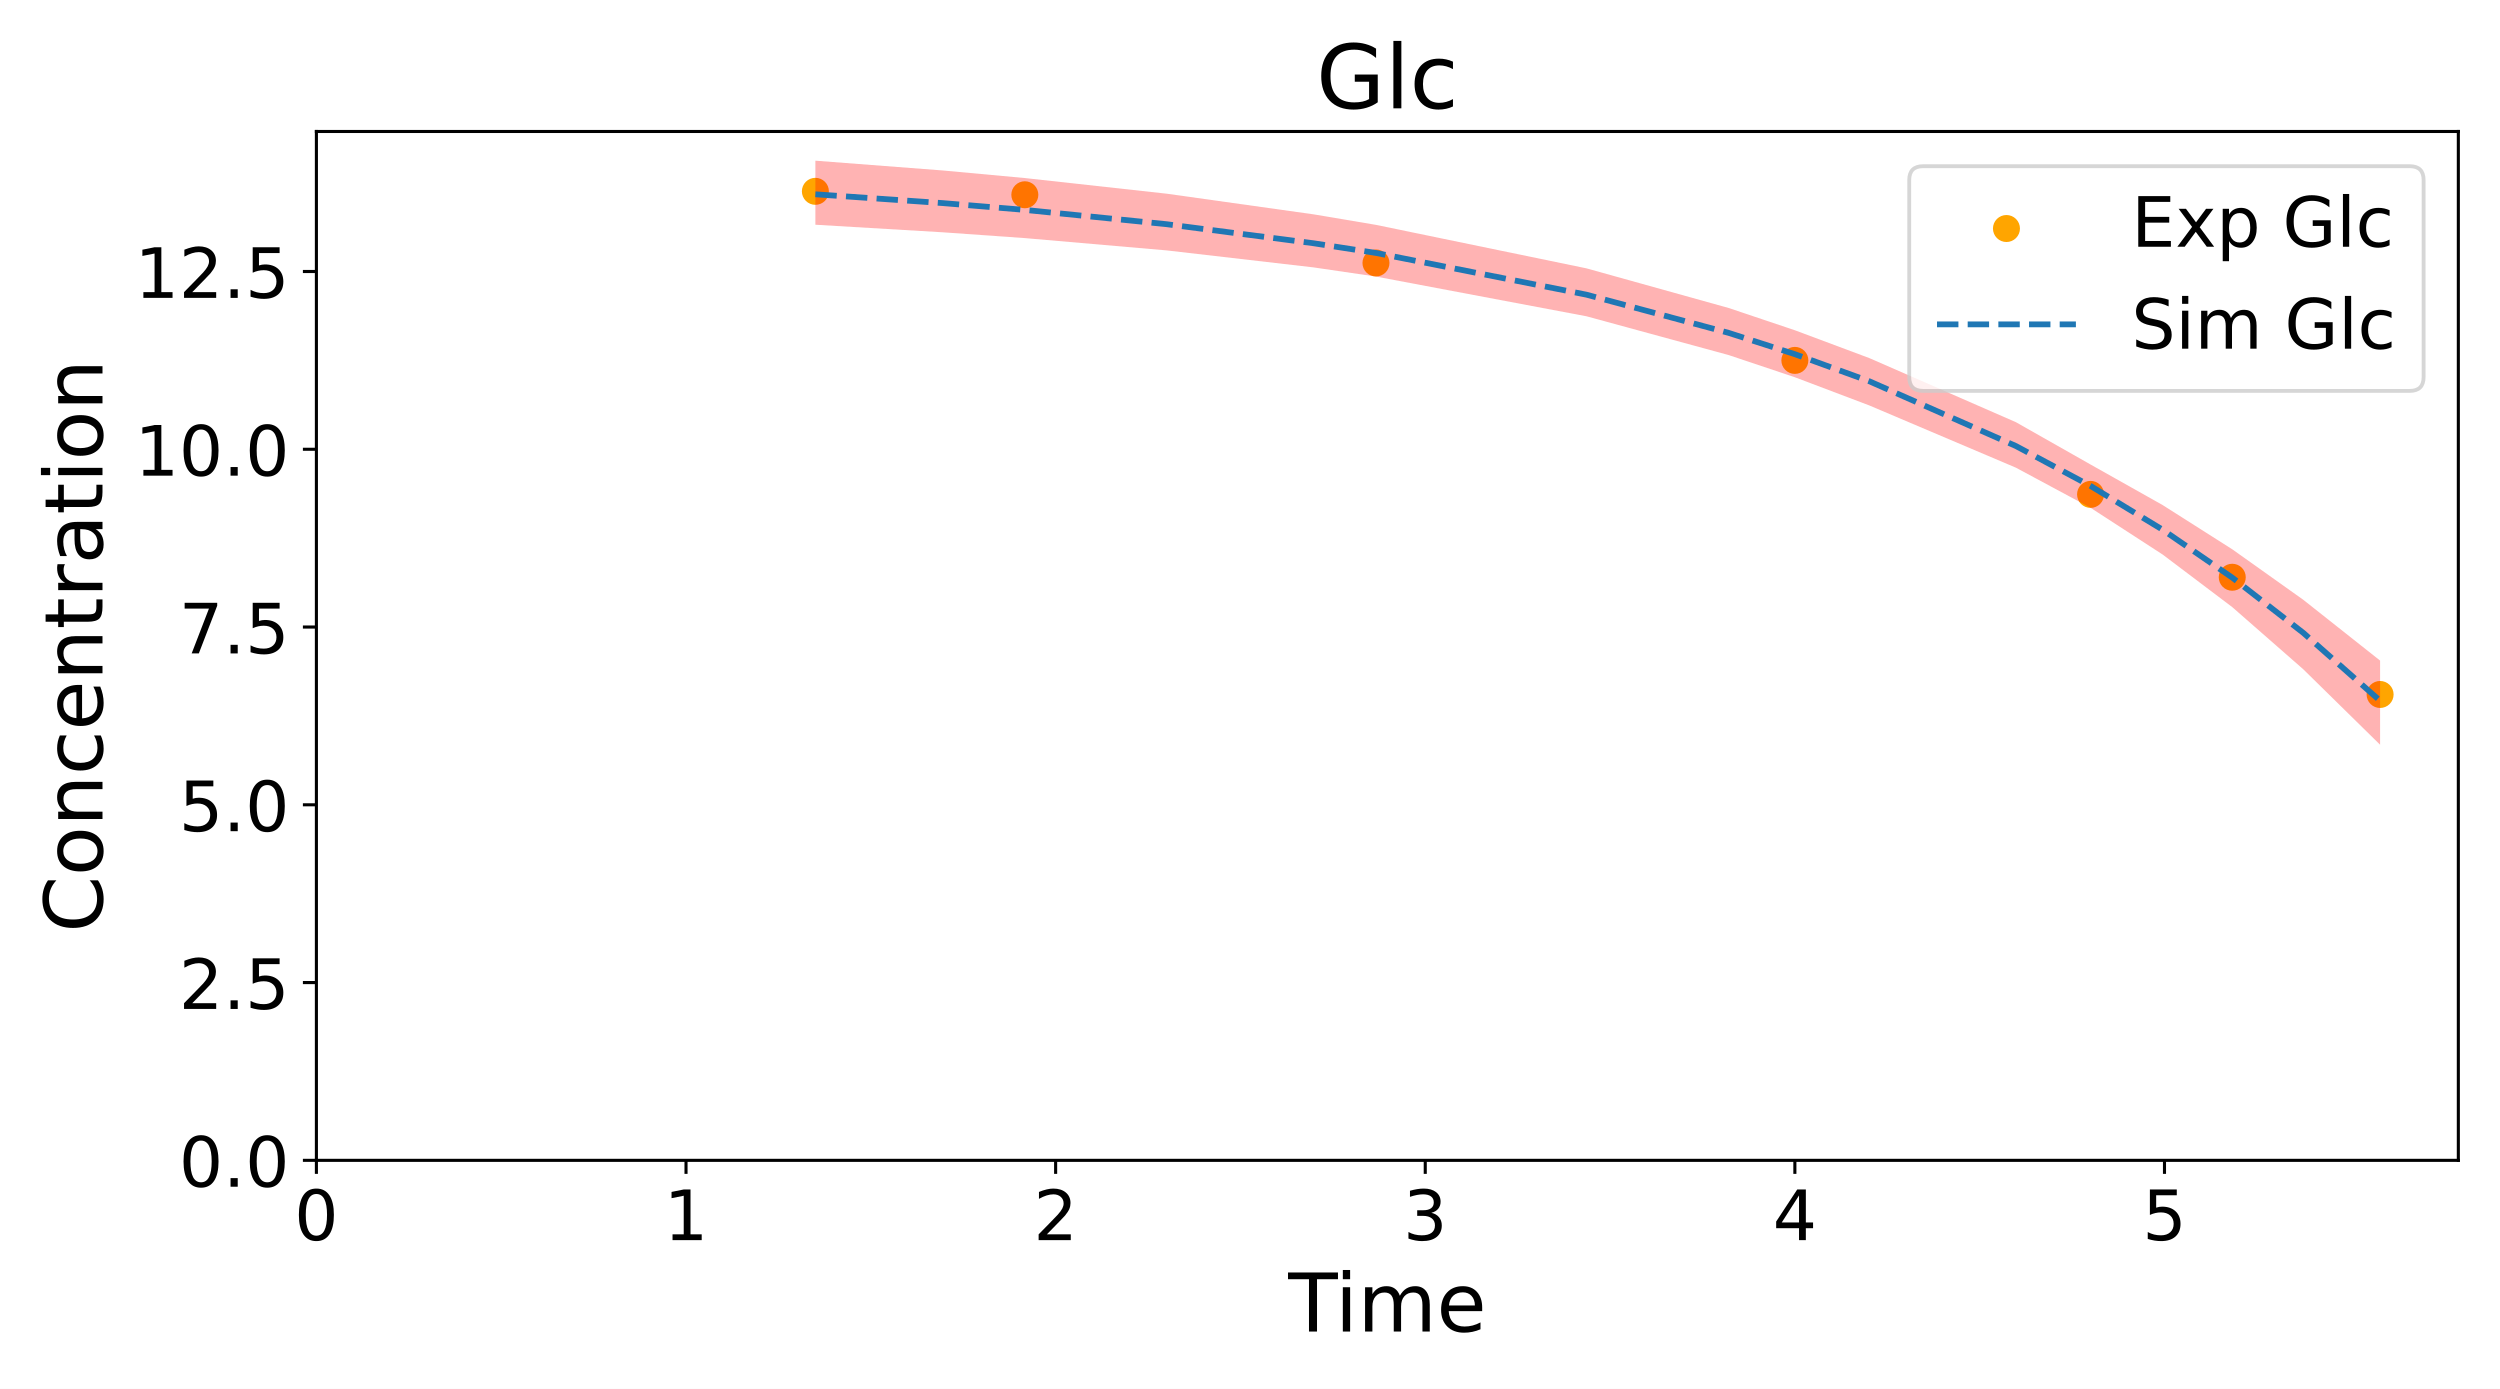
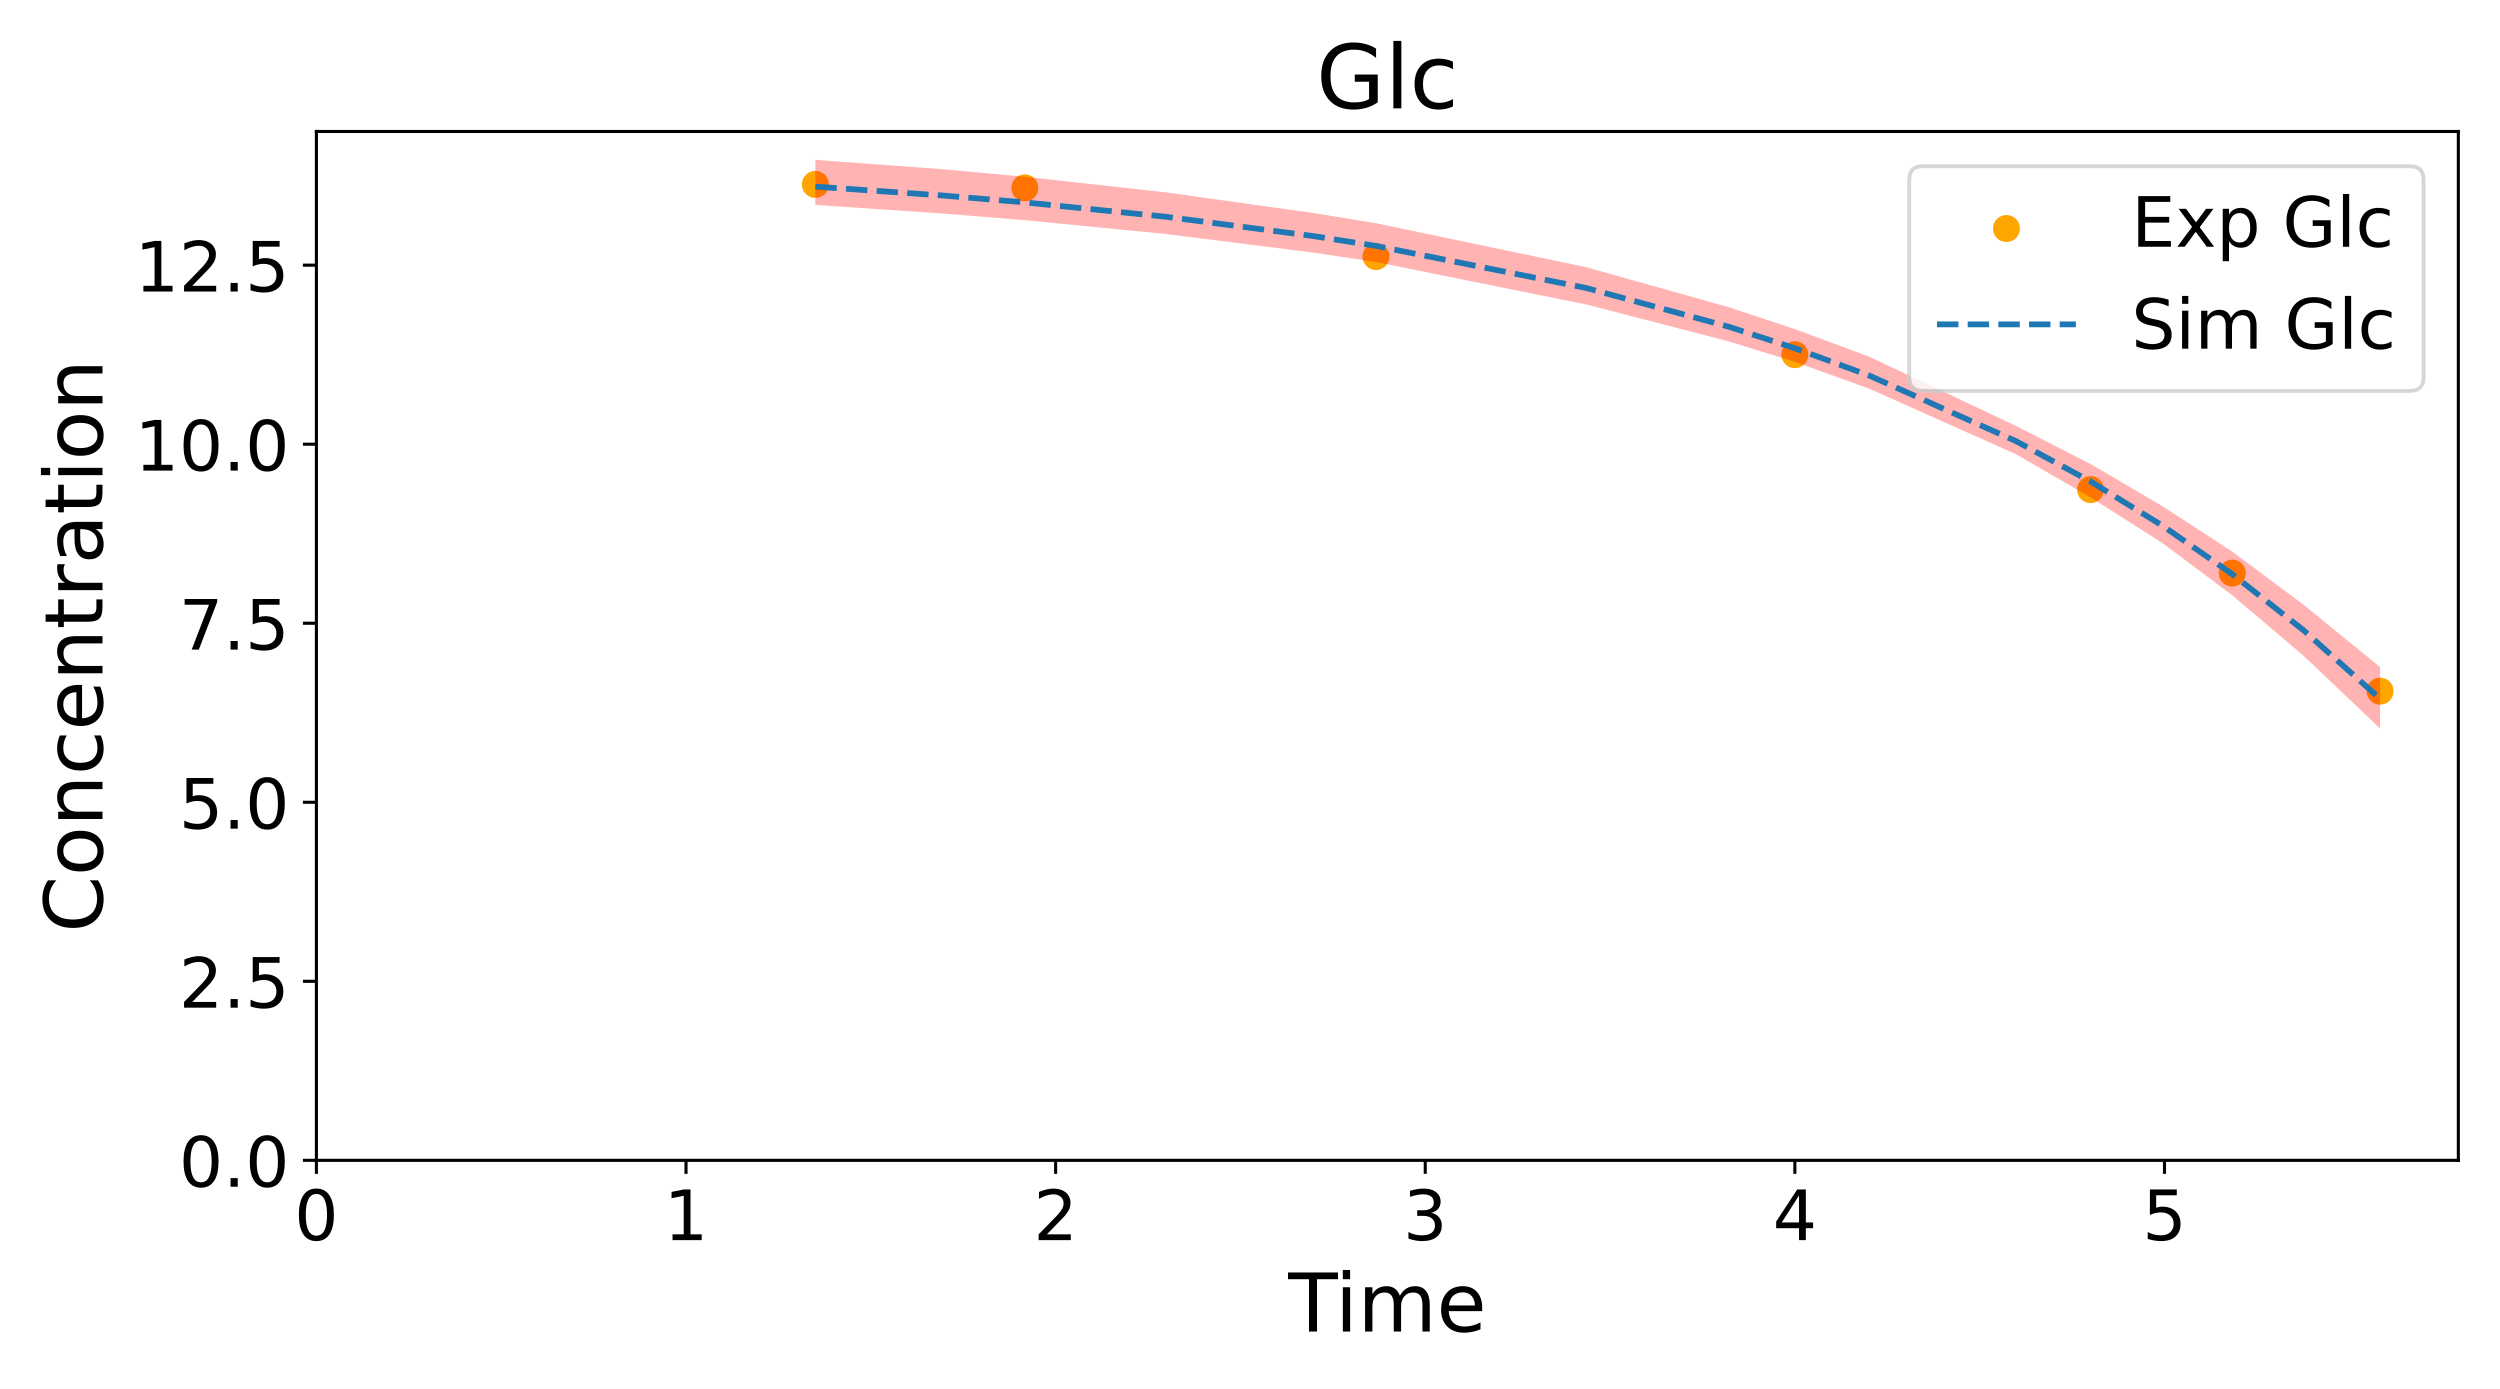
<svg xmlns="http://www.w3.org/2000/svg" xmlns:xlink="http://www.w3.org/1999/xlink" width="648pt" height="360pt" viewBox="0 0 648 360" version="1.1">
  <defs>
    <style type="text/css">*{stroke-linejoin: round; stroke-linecap: butt}</style>
  </defs>
  <g id="figure_1">
    <g id="patch_1">
      <path d="M 0 360  L 648 360  L 648 0  L 0 0  z " style="fill: #ffffff" />
    </g>
    <g id="axes_1">
      <g id="patch_2">
        <path d="M 82.01 300.76  L 637.2 300.76  L 637.2 34.08  L 82.01 34.08  z " style="fill: #ffffff" />
      </g>
      <g id="PathCollection_1">
        <defs>
-           <path id="m9bbfdb9eda" d="M 0 3  C 0.796 3 1.559 2.684 2.121 2.121  C 2.684 1.559 3 0.796 3 0  C 3 -0.796 2.684 -1.559 2.121 -2.121  C 1.559 -2.684 0.796 -3 0 -3  C -0.796 -3 -1.559 -2.684 -2.121 -2.121  C -2.684 -1.559 -3 -0.796 -3 0  C -3 0.796 -2.684 1.559 -2.121 2.121  C -1.559 2.684 -0.796 3 0 3  z " style="stroke: #ffa500" />
+           <path id="m15ec40369e" d="M 0 3  C 0.796 3 1.559 2.684 2.121 2.121  C 2.684 1.559 3 0.796 3 0  C 3 -0.796 2.684 -1.559 2.121 -2.121  C 1.559 -2.684 0.796 -3 0 -3  C -0.796 -3 -1.559 -2.684 -2.121 -2.121  C -2.684 -1.559 -3 -0.796 -3 0  C -3 0.796 -2.684 1.559 -2.121 2.121  C -1.559 2.684 -0.796 3 0 3  z " style="stroke: #ffa500" />
        </defs>
-         <g clip-path="url(#p832eec6de0)">
-           <use xlink:href="#m9bbfdb9eda" x="211.347" y="49.591" style="fill: #ffa500; stroke: #ffa500" />
-           <use xlink:href="#m9bbfdb9eda" x="265.636" y="50.485" style="fill: #ffa500; stroke: #ffa500" />
-           <use xlink:href="#m9bbfdb9eda" x="356.651" y="68.163" style="fill: #ffa500; stroke: #ffa500" />
-           <use xlink:href="#m9bbfdb9eda" x="465.23" y="93.414" style="fill: #ffa500; stroke: #ffa500" />
-           <use xlink:href="#m9bbfdb9eda" x="541.874" y="128.145" style="fill: #ffa500; stroke: #ffa500" />
-           <use xlink:href="#m9bbfdb9eda" x="578.599" y="149.624" style="fill: #ffa500; stroke: #ffa500" />
-           <use xlink:href="#m9bbfdb9eda" x="616.921" y="180.007" style="fill: #ffa500; stroke: #ffa500" />
+         <g clip-path="url(#p54ccc9f5f8)">
+           <use xlink:href="#m15ec40369e" x="211.347" y="47.798" style="fill: #ffa500; stroke: #ffa500" />
+           <use xlink:href="#m15ec40369e" x="265.636" y="48.698" style="fill: #ffa500; stroke: #ffa500" />
+           <use xlink:href="#m15ec40369e" x="356.651" y="66.502" style="fill: #ffa500; stroke: #ffa500" />
+           <use xlink:href="#m15ec40369e" x="465.23" y="91.934" style="fill: #ffa500; stroke: #ffa500" />
+           <use xlink:href="#m15ec40369e" x="541.874" y="126.912" style="fill: #ffa500; stroke: #ffa500" />
+           <use xlink:href="#m15ec40369e" x="578.599" y="148.545" style="fill: #ffa500; stroke: #ffa500" />
+           <use xlink:href="#m15ec40369e" x="616.921" y="179.145" style="fill: #ffa500; stroke: #ffa500" />
        </g>
      </g>
      <g id="PolyCollection_1">
        <defs>
-           <path id="mc76ab626a2" d="M 211.347 -318.35  L 211.347 -301.75  L 244.373 -299.788  L 265.636 -298.284  L 302.388 -295.097  L 340.524 -290.683  L 356.651 -288.314  L 411.207 -278.021  L 448.092 -267.96  L 465.23 -262.216  L 484.497 -254.922  L 522.527 -238.775  L 541.874 -228.38  L 560.556 -216.264  L 578.599 -202.637  L 596.989 -186.543  L 616.921 -166.96  L 616.921 -188.775  L 616.921 -188.775  L 596.989 -204.55  L 578.599 -217.624  L 560.556 -229.086  L 541.874 -239.597  L 522.527 -250.569  L 484.497 -267.196  L 465.23 -274.398  L 448.092 -280.161  L 411.207 -290.445  L 356.651 -301.714  L 340.524 -304.435  L 302.388 -309.797  L 265.636 -313.85  L 244.373 -315.814  L 211.347 -318.35  z " />
+           <path id="mae30986717" d="M 211.347 -318.551  L 211.347 -306.886  L 244.373 -304.653  L 265.636 -302.934  L 302.388 -299.325  L 340.524 -294.511  L 356.651 -292.079  L 411.207 -281.073  L 448.092 -271.51  L 465.23 -266.208  L 484.497 -259.255  L 522.527 -242.277  L 541.874 -231.083  L 560.556 -219.208  L 578.599 -205.694  L 596.989 -190.126  L 616.921 -171.167  L 616.921 -187.083  L 616.921 -187.083  L 596.989 -203.319  L 578.599 -217.024  L 560.556 -228.762  L 541.874 -239.72  L 522.527 -249.609  L 484.497 -267.555  L 465.23 -274.693  L 448.092 -280.372  L 411.207 -290.729  L 356.651 -302.141  L 340.524 -304.766  L 302.388 -310.111  L 265.636 -314.186  L 244.373 -316.134  L 211.347 -318.551  z " />
        </defs>
-         <g clip-path="url(#p832eec6de0)">
-           <use xlink:href="#mc76ab626a2" x="0" y="360" style="fill: #ff0000; fill-opacity: 0.3" />
+         <g clip-path="url(#p54ccc9f5f8)">
+           <use xlink:href="#mae30986717" x="0" y="360" style="fill: #ff0000; fill-opacity: 0.3" />
        </g>
      </g>
      <g id="matplotlib.axis_1">
        <g id="xtick_1">
          <g id="line2d_1">
            <defs>
-               <path id="mc27d886364" d="M 0 0  L 0 3.5  " style="stroke: #000000; stroke-width: 0.8" />
-             </defs>
-             <g>
-               <use xlink:href="#mc27d886364" x="82.01" y="300.76" style="stroke: #000000; stroke-width: 0.8" />
+               <path id="m2e4e0381a5" d="M 0 0  L 0 3.5  " style="stroke: #000000; stroke-width: 0.8" />
+             </defs>
+             <g>
+               <use xlink:href="#m2e4e0381a5" x="82.01" y="300.76" style="stroke: #000000; stroke-width: 0.8" />
            </g>
          </g>
          <g id="text_1">
            <g transform="translate(76.28375 321.4372)scale(0.18 -0.18)">
              <defs>
                <path id="DejaVuSans-30" d="M 2034 4250  Q 1547 4250 1301 3770  Q 1056 3291 1056 2328  Q 1056 1369 1301 889  Q 1547 409 2034 409  Q 2525 409 2770 889  Q 3016 1369 3016 2328  Q 3016 3291 2770 3770  Q 2525 4250 2034 4250  z M 2034 4750  Q 2819 4750 3233 4129  Q 3647 3509 3647 2328  Q 3647 1150 3233 529  Q 2819 -91 2034 -91  Q 1250 -91 836 529  Q 422 1150 422 2328  Q 422 3509 836 4129  Q 1250 4750 2034 4750  z " transform="scale(0.015625)" />
              </defs>
              <use xlink:href="#DejaVuSans-30" />
            </g>
          </g>
        </g>
        <g id="xtick_2">
          <g id="line2d_2">
            <g>
-               <use xlink:href="#mc27d886364" x="177.815" y="300.76" style="stroke: #000000; stroke-width: 0.8" />
+               <use xlink:href="#m2e4e0381a5" x="177.815" y="300.76" style="stroke: #000000; stroke-width: 0.8" />
            </g>
          </g>
          <g id="text_2">
            <g transform="translate(172.0888 321.4372)scale(0.18 -0.18)">
              <defs>
                <path id="DejaVuSans-31" d="M 794 531  L 1825 531  L 1825 4091  L 703 3866  L 703 4441  L 1819 4666  L 2450 4666  L 2450 531  L 3481 531  L 3481 0  L 794 0  L 794 531  z " transform="scale(0.015625)" />
              </defs>
              <use xlink:href="#DejaVuSans-31" />
            </g>
          </g>
        </g>
        <g id="xtick_3">
          <g id="line2d_3">
            <g>
-               <use xlink:href="#mc27d886364" x="273.62" y="300.76" style="stroke: #000000; stroke-width: 0.8" />
+               <use xlink:href="#m2e4e0381a5" x="273.62" y="300.76" style="stroke: #000000; stroke-width: 0.8" />
            </g>
          </g>
          <g id="text_3">
            <g transform="translate(267.8938 321.4372)scale(0.18 -0.18)">
              <defs>
                <path id="DejaVuSans-32" d="M 1228 531  L 3431 531  L 3431 0  L 469 0  L 469 531  Q 828 903 1448 1529  Q 2069 2156 2228 2338  Q 2531 2678 2651 2914  Q 2772 3150 2772 3378  Q 2772 3750 2511 3984  Q 2250 4219 1831 4219  Q 1534 4219 1204 4116  Q 875 4013 500 3803  L 500 4441  Q 881 4594 1212 4672  Q 1544 4750 1819 4750  Q 2544 4750 2975 4387  Q 3406 4025 3406 3419  Q 3406 3131 3298 2873  Q 3191 2616 2906 2266  Q 2828 2175 2409 1742  Q 1991 1309 1228 531  z " transform="scale(0.015625)" />
              </defs>
              <use xlink:href="#DejaVuSans-32" />
            </g>
          </g>
        </g>
        <g id="xtick_4">
          <g id="line2d_4">
            <g>
-               <use xlink:href="#mc27d886364" x="369.425" y="300.76" style="stroke: #000000; stroke-width: 0.8" />
+               <use xlink:href="#m2e4e0381a5" x="369.425" y="300.76" style="stroke: #000000; stroke-width: 0.8" />
            </g>
          </g>
          <g id="text_4">
            <g transform="translate(363.6988 321.4372)scale(0.18 -0.18)">
              <defs>
                <path id="DejaVuSans-33" d="M 2597 2516  Q 3050 2419 3304 2112  Q 3559 1806 3559 1356  Q 3559 666 3084 287  Q 2609 -91 1734 -91  Q 1441 -91 1130 -33  Q 819 25 488 141  L 488 750  Q 750 597 1062 519  Q 1375 441 1716 441  Q 2309 441 2620 675  Q 2931 909 2931 1356  Q 2931 1769 2642 2001  Q 2353 2234 1838 2234  L 1294 2234  L 1294 2753  L 1863 2753  Q 2328 2753 2575 2939  Q 2822 3125 2822 3475  Q 2822 3834 2567 4026  Q 2313 4219 1838 4219  Q 1578 4219 1281 4162  Q 984 4106 628 3988  L 628 4550  Q 988 4650 1302 4700  Q 1616 4750 1894 4750  Q 2613 4750 3031 4423  Q 3450 4097 3450 3541  Q 3450 3153 3228 2886  Q 3006 2619 2597 2516  z " transform="scale(0.015625)" />
              </defs>
              <use xlink:href="#DejaVuSans-33" />
            </g>
          </g>
        </g>
        <g id="xtick_5">
          <g id="line2d_5">
            <g>
-               <use xlink:href="#mc27d886364" x="465.23" y="300.76" style="stroke: #000000; stroke-width: 0.8" />
+               <use xlink:href="#m2e4e0381a5" x="465.23" y="300.76" style="stroke: #000000; stroke-width: 0.8" />
            </g>
          </g>
          <g id="text_5">
            <g transform="translate(459.5038 321.4372)scale(0.18 -0.18)">
              <defs>
                <path id="DejaVuSans-34" d="M 2419 4116  L 825 1625  L 2419 1625  L 2419 4116  z M 2253 4666  L 3047 4666  L 3047 1625  L 3713 1625  L 3713 1100  L 3047 1100  L 3047 0  L 2419 0  L 2419 1100  L 313 1100  L 313 1709  L 2253 4666  z " transform="scale(0.015625)" />
              </defs>
              <use xlink:href="#DejaVuSans-34" />
            </g>
          </g>
        </g>
        <g id="xtick_6">
          <g id="line2d_6">
            <g>
-               <use xlink:href="#mc27d886364" x="561.035" y="300.76" style="stroke: #000000; stroke-width: 0.8" />
+               <use xlink:href="#m2e4e0381a5" x="561.035" y="300.76" style="stroke: #000000; stroke-width: 0.8" />
            </g>
          </g>
          <g id="text_6">
            <g transform="translate(555.3088 321.4372)scale(0.18 -0.18)">
              <defs>
                <path id="DejaVuSans-35" d="M 691 4666  L 3169 4666  L 3169 4134  L 1269 4134  L 1269 2991  Q 1406 3038 1543 3061  Q 1681 3084 1819 3084  Q 2600 3084 3056 2656  Q 3513 2228 3513 1497  Q 3513 744 3044 326  Q 2575 -91 1722 -91  Q 1428 -91 1123 -41  Q 819 9 494 109  L 494 744  Q 775 591 1075 516  Q 1375 441 1709 441  Q 2250 441 2565 725  Q 2881 1009 2881 1497  Q 2881 1984 2565 2268  Q 2250 2553 1709 2553  Q 1456 2553 1204 2497  Q 953 2441 691 2322  L 691 4666  z " transform="scale(0.015625)" />
              </defs>
              <use xlink:href="#DejaVuSans-35" />
            </g>
          </g>
        </g>
        <g id="text_7">
          <g transform="translate(333.9145 345.1373)scale(0.21 -0.21)">
            <defs>
              <path id="DejaVuSans-54" d="M -19 4666  L 3928 4666  L 3928 4134  L 2272 4134  L 2272 0  L 1638 0  L 1638 4134  L -19 4134  L -19 4666  z " transform="scale(0.015625)" />
              <path id="DejaVuSans-69" d="M 603 3500  L 1178 3500  L 1178 0  L 603 0  L 603 3500  z M 603 4863  L 1178 4863  L 1178 4134  L 603 4134  L 603 4863  z " transform="scale(0.015625)" />
              <path id="DejaVuSans-6d" d="M 3328 2828  Q 3544 3216 3844 3400  Q 4144 3584 4550 3584  Q 5097 3584 5394 3201  Q 5691 2819 5691 2113  L 5691 0  L 5113 0  L 5113 2094  Q 5113 2597 4934 2840  Q 4756 3084 4391 3084  Q 3944 3084 3684 2787  Q 3425 2491 3425 1978  L 3425 0  L 2847 0  L 2847 2094  Q 2847 2600 2669 2842  Q 2491 3084 2119 3084  Q 1678 3084 1418 2786  Q 1159 2488 1159 1978  L 1159 0  L 581 0  L 581 3500  L 1159 3500  L 1159 2956  Q 1356 3278 1631 3431  Q 1906 3584 2284 3584  Q 2666 3584 2933 3390  Q 3200 3197 3328 2828  z " transform="scale(0.015625)" />
              <path id="DejaVuSans-65" d="M 3597 1894  L 3597 1613  L 953 1613  Q 991 1019 1311 708  Q 1631 397 2203 397  Q 2534 397 2845 478  Q 3156 559 3463 722  L 3463 178  Q 3153 47 2828 -22  Q 2503 -91 2169 -91  Q 1331 -91 842 396  Q 353 884 353 1716  Q 353 2575 817 3079  Q 1281 3584 2069 3584  Q 2775 3584 3186 3129  Q 3597 2675 3597 1894  z M 3022 2063  Q 3016 2534 2758 2815  Q 2500 3097 2075 3097  Q 1594 3097 1305 2825  Q 1016 2553 972 2059  L 3022 2063  z " transform="scale(0.015625)" />
            </defs>
            <use xlink:href="#DejaVuSans-54" />
            <use xlink:href="#DejaVuSans-69" x="57.959" />
            <use xlink:href="#DejaVuSans-6d" x="85.742" />
            <use xlink:href="#DejaVuSans-65" x="183.154" />
          </g>
        </g>
      </g>
      <g id="matplotlib.axis_2">
        <g id="ytick_1">
          <g id="line2d_7">
            <defs>
-               <path id="m8761a6b3ad" d="M 0 0  L -3.5 0  " style="stroke: #000000; stroke-width: 0.8" />
-             </defs>
-             <g>
-               <use xlink:href="#m8761a6b3ad" x="82.01" y="300.76" style="stroke: #000000; stroke-width: 0.8" />
+               <path id="mbeb110e6ad" d="M 0 0  L -3.5 0  " style="stroke: #000000; stroke-width: 0.8" />
+             </defs>
+             <g>
+               <use xlink:href="#mbeb110e6ad" x="82.01" y="300.76" style="stroke: #000000; stroke-width: 0.8" />
            </g>
          </g>
          <g id="text_8">
            <g transform="translate(46.38437 307.5986)scale(0.18 -0.18)">
              <defs>
                <path id="DejaVuSans-2e" d="M 684 794  L 1344 794  L 1344 0  L 684 0  L 684 794  z " transform="scale(0.015625)" />
              </defs>
              <use xlink:href="#DejaVuSans-30" />
              <use xlink:href="#DejaVuSans-2e" x="63.623" />
              <use xlink:href="#DejaVuSans-30" x="95.41" />
            </g>
          </g>
        </g>
        <g id="ytick_2">
          <g id="line2d_8">
            <g>
-               <use xlink:href="#m8761a6b3ad" x="82.01" y="254.683" style="stroke: #000000; stroke-width: 0.8" />
+               <use xlink:href="#mbeb110e6ad" x="82.01" y="254.354" style="stroke: #000000; stroke-width: 0.8" />
            </g>
          </g>
          <g id="text_9">
-             <g transform="translate(46.38437 261.5217)scale(0.18 -0.18)">
+             <g transform="translate(46.38437 261.1927)scale(0.18 -0.18)">
              <use xlink:href="#DejaVuSans-32" />
              <use xlink:href="#DejaVuSans-2e" x="63.623" />
              <use xlink:href="#DejaVuSans-35" x="95.41" />
            </g>
          </g>
        </g>
        <g id="ytick_3">
          <g id="line2d_9">
            <g>
-               <use xlink:href="#m8761a6b3ad" x="82.01" y="208.606" style="stroke: #000000; stroke-width: 0.8" />
+               <use xlink:href="#mbeb110e6ad" x="82.01" y="207.948" style="stroke: #000000; stroke-width: 0.8" />
            </g>
          </g>
          <g id="text_10">
-             <g transform="translate(46.38437 215.4447)scale(0.18 -0.18)">
+             <g transform="translate(46.38437 214.7869)scale(0.18 -0.18)">
              <use xlink:href="#DejaVuSans-35" />
              <use xlink:href="#DejaVuSans-2e" x="63.623" />
              <use xlink:href="#DejaVuSans-30" x="95.41" />
            </g>
          </g>
        </g>
        <g id="ytick_4">
          <g id="line2d_10">
            <g>
-               <use xlink:href="#m8761a6b3ad" x="82.01" y="162.529" style="stroke: #000000; stroke-width: 0.8" />
+               <use xlink:href="#mbeb110e6ad" x="82.01" y="161.542" style="stroke: #000000; stroke-width: 0.8" />
            </g>
          </g>
          <g id="text_11">
-             <g transform="translate(46.38437 169.3678)scale(0.18 -0.18)">
+             <g transform="translate(46.38437 168.381)scale(0.18 -0.18)">
              <defs>
                <path id="DejaVuSans-37" d="M 525 4666  L 3525 4666  L 3525 4397  L 1831 0  L 1172 0  L 2766 4134  L 525 4134  L 525 4666  z " transform="scale(0.015625)" />
              </defs>
              <use xlink:href="#DejaVuSans-37" />
              <use xlink:href="#DejaVuSans-2e" x="63.623" />
              <use xlink:href="#DejaVuSans-35" x="95.41" />
            </g>
          </g>
        </g>
        <g id="ytick_5">
          <g id="line2d_11">
            <g>
-               <use xlink:href="#m8761a6b3ad" x="82.01" y="116.452" style="stroke: #000000; stroke-width: 0.8" />
+               <use xlink:href="#mbeb110e6ad" x="82.01" y="115.137" style="stroke: #000000; stroke-width: 0.8" />
            </g>
          </g>
          <g id="text_12">
-             <g transform="translate(34.93187 123.2909)scale(0.18 -0.18)">
+             <g transform="translate(34.93187 121.9752)scale(0.18 -0.18)">
              <use xlink:href="#DejaVuSans-31" />
              <use xlink:href="#DejaVuSans-30" x="63.623" />
              <use xlink:href="#DejaVuSans-2e" x="127.246" />
              <use xlink:href="#DejaVuSans-30" x="159.033" />
            </g>
          </g>
        </g>
        <g id="ytick_6">
          <g id="line2d_12">
            <g>
-               <use xlink:href="#m8761a6b3ad" x="82.01" y="70.375" style="stroke: #000000; stroke-width: 0.8" />
+               <use xlink:href="#mbeb110e6ad" x="82.01" y="68.731" style="stroke: #000000; stroke-width: 0.8" />
            </g>
          </g>
          <g id="text_13">
-             <g transform="translate(34.93187 77.21395)scale(0.18 -0.18)">
+             <g transform="translate(34.93187 75.56931)scale(0.18 -0.18)">
              <use xlink:href="#DejaVuSans-31" />
              <use xlink:href="#DejaVuSans-32" x="63.623" />
              <use xlink:href="#DejaVuSans-2e" x="127.246" />
              <use xlink:href="#DejaVuSans-35" x="159.033" />
            </g>
          </g>
        </g>
        <g id="text_14">
          <g transform="translate(26.56453 241.6993)rotate(-90)scale(0.21 -0.21)">
            <defs>
              <path id="DejaVuSans-43" d="M 4122 4306  L 4122 3641  Q 3803 3938 3442 4084  Q 3081 4231 2675 4231  Q 1875 4231 1450 3742  Q 1025 3253 1025 2328  Q 1025 1406 1450 917  Q 1875 428 2675 428  Q 3081 428 3442 575  Q 3803 722 4122 1019  L 4122 359  Q 3791 134 3420 21  Q 3050 -91 2638 -91  Q 1578 -91 968 557  Q 359 1206 359 2328  Q 359 3453 968 4101  Q 1578 4750 2638 4750  Q 3056 4750 3426 4639  Q 3797 4528 4122 4306  z " transform="scale(0.015625)" />
              <path id="DejaVuSans-6f" d="M 1959 3097  Q 1497 3097 1228 2736  Q 959 2375 959 1747  Q 959 1119 1226 758  Q 1494 397 1959 397  Q 2419 397 2687 759  Q 2956 1122 2956 1747  Q 2956 2369 2687 2733  Q 2419 3097 1959 3097  z M 1959 3584  Q 2709 3584 3137 3096  Q 3566 2609 3566 1747  Q 3566 888 3137 398  Q 2709 -91 1959 -91  Q 1206 -91 779 398  Q 353 888 353 1747  Q 353 2609 779 3096  Q 1206 3584 1959 3584  z " transform="scale(0.015625)" />
              <path id="DejaVuSans-6e" d="M 3513 2113  L 3513 0  L 2938 0  L 2938 2094  Q 2938 2591 2744 2837  Q 2550 3084 2163 3084  Q 1697 3084 1428 2787  Q 1159 2491 1159 1978  L 1159 0  L 581 0  L 581 3500  L 1159 3500  L 1159 2956  Q 1366 3272 1645 3428  Q 1925 3584 2291 3584  Q 2894 3584 3203 3211  Q 3513 2838 3513 2113  z " transform="scale(0.015625)" />
              <path id="DejaVuSans-63" d="M 3122 3366  L 3122 2828  Q 2878 2963 2633 3030  Q 2388 3097 2138 3097  Q 1578 3097 1268 2742  Q 959 2388 959 1747  Q 959 1106 1268 751  Q 1578 397 2138 397  Q 2388 397 2633 464  Q 2878 531 3122 666  L 3122 134  Q 2881 22 2623 -34  Q 2366 -91 2075 -91  Q 1284 -91 818 406  Q 353 903 353 1747  Q 353 2603 823 3093  Q 1294 3584 2113 3584  Q 2378 3584 2631 3529  Q 2884 3475 3122 3366  z " transform="scale(0.015625)" />
              <path id="DejaVuSans-74" d="M 1172 4494  L 1172 3500  L 2356 3500  L 2356 3053  L 1172 3053  L 1172 1153  Q 1172 725 1289 603  Q 1406 481 1766 481  L 2356 481  L 2356 0  L 1766 0  Q 1100 0 847 248  Q 594 497 594 1153  L 594 3053  L 172 3053  L 172 3500  L 594 3500  L 594 4494  L 1172 4494  z " transform="scale(0.015625)" />
              <path id="DejaVuSans-72" d="M 2631 2963  Q 2534 3019 2420 3045  Q 2306 3072 2169 3072  Q 1681 3072 1420 2755  Q 1159 2438 1159 1844  L 1159 0  L 581 0  L 581 3500  L 1159 3500  L 1159 2956  Q 1341 3275 1631 3429  Q 1922 3584 2338 3584  Q 2397 3584 2469 3576  Q 2541 3569 2628 3553  L 2631 2963  z " transform="scale(0.015625)" />
              <path id="DejaVuSans-61" d="M 2194 1759  Q 1497 1759 1228 1600  Q 959 1441 959 1056  Q 959 750 1161 570  Q 1363 391 1709 391  Q 2188 391 2477 730  Q 2766 1069 2766 1631  L 2766 1759  L 2194 1759  z M 3341 1997  L 3341 0  L 2766 0  L 2766 531  Q 2569 213 2275 61  Q 1981 -91 1556 -91  Q 1019 -91 701 211  Q 384 513 384 1019  Q 384 1609 779 1909  Q 1175 2209 1959 2209  L 2766 2209  L 2766 2266  Q 2766 2663 2505 2880  Q 2244 3097 1772 3097  Q 1472 3097 1187 3025  Q 903 2953 641 2809  L 641 3341  Q 956 3463 1253 3523  Q 1550 3584 1831 3584  Q 2591 3584 2966 3190  Q 3341 2797 3341 1997  z " transform="scale(0.015625)" />
            </defs>
            <use xlink:href="#DejaVuSans-43" />
            <use xlink:href="#DejaVuSans-6f" x="69.824" />
            <use xlink:href="#DejaVuSans-6e" x="131.006" />
            <use xlink:href="#DejaVuSans-63" x="194.385" />
            <use xlink:href="#DejaVuSans-65" x="249.365" />
            <use xlink:href="#DejaVuSans-6e" x="310.889" />
            <use xlink:href="#DejaVuSans-74" x="374.268" />
            <use xlink:href="#DejaVuSans-72" x="413.477" />
            <use xlink:href="#DejaVuSans-61" x="454.59" />
            <use xlink:href="#DejaVuSans-74" x="515.869" />
            <use xlink:href="#DejaVuSans-69" x="555.078" />
            <use xlink:href="#DejaVuSans-6f" x="582.861" />
            <use xlink:href="#DejaVuSans-6e" x="644.043" />
          </g>
        </g>
      </g>
      <g id="line2d_13">
-         <path d="M 211.347 50.361  L 244.373 52.643  L 265.636 54.405  L 302.388 58.111  L 340.524 63.061  L 356.651 65.568  L 411.207 76.379  L 448.092 86.291  L 465.23 91.804  L 484.497 98.81  L 522.527 115.612  L 541.874 125.959  L 560.556 137.313  L 578.599 149.721  L 596.989 164.017  L 616.921 181.646  " clip-path="url(#p832eec6de0)" style="fill: none; stroke-dasharray: 5.55,2.4; stroke-dashoffset: 0; stroke: #1f77b4; stroke-width: 1.5" />
+         <path d="M 211.347 48.374  L 244.373 50.68  L 265.636 52.459  L 302.388 56.205  L 340.524 61.206  L 356.651 63.74  L 411.207 74.668  L 448.092 84.689  L 465.23 90.262  L 484.497 97.346  L 522.527 114.337  L 541.874 124.801  L 560.556 136.285  L 578.599 148.835  L 596.989 163.295  L 616.921 181.129  " clip-path="url(#p54ccc9f5f8)" style="fill: none; stroke-dasharray: 5.55,2.4; stroke-dashoffset: 0; stroke: #1f77b4; stroke-width: 1.5" />
      </g>
      <g id="patch_3">
        <path d="M 82.01 300.76  L 82.01 34.08  " style="fill: none; stroke: #000000; stroke-width: 0.8; stroke-linejoin: miter; stroke-linecap: square" />
      </g>
      <g id="patch_4">
        <path d="M 637.2 300.76  L 637.2 34.08  " style="fill: none; stroke: #000000; stroke-width: 0.8; stroke-linejoin: miter; stroke-linecap: square" />
      </g>
      <g id="patch_5">
        <path d="M 82.01 300.76  L 637.2 300.76  " style="fill: none; stroke: #000000; stroke-width: 0.8; stroke-linejoin: miter; stroke-linecap: square" />
      </g>
      <g id="patch_6">
        <path d="M 82.01 34.08  L 637.2 34.08  " style="fill: none; stroke: #000000; stroke-width: 0.8; stroke-linejoin: miter; stroke-linecap: square" />
      </g>
      <g id="text_15">
        <g transform="translate(341.1762 28.08)scale(0.23 -0.23)">
          <defs>
            <path id="DejaVuSans-47" d="M 3809 666  L 3809 1919  L 2778 1919  L 2778 2438  L 4434 2438  L 4434 434  Q 4069 175 3628 42  Q 3188 -91 2688 -91  Q 1594 -91 976 548  Q 359 1188 359 2328  Q 359 3472 976 4111  Q 1594 4750 2688 4750  Q 3144 4750 3555 4637  Q 3966 4525 4313 4306  L 4313 3634  Q 3963 3931 3569 4081  Q 3175 4231 2741 4231  Q 1884 4231 1454 3753  Q 1025 3275 1025 2328  Q 1025 1384 1454 906  Q 1884 428 2741 428  Q 3075 428 3337 486  Q 3600 544 3809 666  z " transform="scale(0.015625)" />
            <path id="DejaVuSans-6c" d="M 603 4863  L 1178 4863  L 1178 0  L 603 0  L 603 4863  z " transform="scale(0.015625)" />
          </defs>
          <use xlink:href="#DejaVuSans-47" />
          <use xlink:href="#DejaVuSans-6c" x="77.49" />
          <use xlink:href="#DejaVuSans-63" x="105.273" />
        </g>
      </g>
      <g id="legend_1">
        <g id="patch_7">
          <path d="M 498.473 101.321  L 624.6 101.321  Q 628.2 101.321 628.2 97.721  L 628.2 46.68  Q 628.2 43.08 624.6 43.08  L 498.473 43.08  Q 494.873 43.08 494.873 46.68  L 494.873 97.721  Q 494.873 101.321 498.473 101.321  z " style="fill: #ffffff; opacity: 0.8; stroke: #cccccc; stroke-linejoin: miter" />
        </g>
        <g id="PathCollection_2">
          <g>
-             <use xlink:href="#m9bbfdb9eda" x="520.073" y="59.232" style="fill: #ffa500; stroke: #ffa500" />
+             <use xlink:href="#m15ec40369e" x="520.073" y="59.232" style="fill: #ffa500; stroke: #ffa500" />
          </g>
        </g>
        <g id="text_16">
          <g transform="translate(552.4734 63.95719)scale(0.18 -0.18)">
            <defs>
              <path id="DejaVuSans-45" d="M 628 4666  L 3578 4666  L 3578 4134  L 1259 4134  L 1259 2753  L 3481 2753  L 3481 2222  L 1259 2222  L 1259 531  L 3634 531  L 3634 0  L 628 0  L 628 4666  z " transform="scale(0.015625)" />
              <path id="DejaVuSans-78" d="M 3513 3500  L 2247 1797  L 3578 0  L 2900 0  L 1881 1375  L 863 0  L 184 0  L 1544 1831  L 300 3500  L 978 3500  L 1906 2253  L 2834 3500  L 3513 3500  z " transform="scale(0.015625)" />
              <path id="DejaVuSans-70" d="M 1159 525  L 1159 -1331  L 581 -1331  L 581 3500  L 1159 3500  L 1159 2969  Q 1341 3281 1617 3432  Q 1894 3584 2278 3584  Q 2916 3584 3314 3078  Q 3713 2572 3713 1747  Q 3713 922 3314 415  Q 2916 -91 2278 -91  Q 1894 -91 1617 61  Q 1341 213 1159 525  z M 3116 1747  Q 3116 2381 2855 2742  Q 2594 3103 2138 3103  Q 1681 3103 1420 2742  Q 1159 2381 1159 1747  Q 1159 1113 1420 752  Q 1681 391 2138 391  Q 2594 391 2855 752  Q 3116 1113 3116 1747  z " transform="scale(0.015625)" />
              <path id="DejaVuSans-20" transform="scale(0.015625)" />
            </defs>
            <use xlink:href="#DejaVuSans-45" />
            <use xlink:href="#DejaVuSans-78" x="63.184" />
            <use xlink:href="#DejaVuSans-70" x="122.363" />
            <use xlink:href="#DejaVuSans-20" x="185.84" />
            <use xlink:href="#DejaVuSans-47" x="217.627" />
            <use xlink:href="#DejaVuSans-6c" x="295.117" />
            <use xlink:href="#DejaVuSans-63" x="322.9" />
          </g>
        </g>
        <g id="line2d_14">
          <path d="M 502.073 84.078  L 520.073 84.078  L 538.073 84.078  " style="fill: none; stroke-dasharray: 5.55,2.4; stroke-dashoffset: 0; stroke: #1f77b4; stroke-width: 1.5" />
        </g>
        <g id="text_17">
          <g transform="translate(552.4734 90.37781)scale(0.18 -0.18)">
            <defs>
              <path id="DejaVuSans-53" d="M 3425 4513  L 3425 3897  Q 3066 4069 2747 4153  Q 2428 4238 2131 4238  Q 1616 4238 1336 4038  Q 1056 3838 1056 3469  Q 1056 3159 1242 3001  Q 1428 2844 1947 2747  L 2328 2669  Q 3034 2534 3370 2195  Q 3706 1856 3706 1288  Q 3706 609 3251 259  Q 2797 -91 1919 -91  Q 1588 -91 1214 -16  Q 841 59 441 206  L 441 856  Q 825 641 1194 531  Q 1563 422 1919 422  Q 2459 422 2753 634  Q 3047 847 3047 1241  Q 3047 1584 2836 1778  Q 2625 1972 2144 2069  L 1759 2144  Q 1053 2284 737 2584  Q 422 2884 422 3419  Q 422 4038 858 4394  Q 1294 4750 2059 4750  Q 2388 4750 2728 4690  Q 3069 4631 3425 4513  z " transform="scale(0.015625)" />
            </defs>
            <use xlink:href="#DejaVuSans-53" />
            <use xlink:href="#DejaVuSans-69" x="63.477" />
            <use xlink:href="#DejaVuSans-6d" x="91.26" />
            <use xlink:href="#DejaVuSans-20" x="188.672" />
            <use xlink:href="#DejaVuSans-47" x="220.459" />
            <use xlink:href="#DejaVuSans-6c" x="297.949" />
            <use xlink:href="#DejaVuSans-63" x="325.732" />
          </g>
        </g>
      </g>
    </g>
  </g>
  <defs>
-     <clipPath id="p832eec6de0">
+     <clipPath id="p54ccc9f5f8">
      <rect x="82.01" y="34.08" width="555.19" height="266.68" />
    </clipPath>
  </defs>
</svg>
